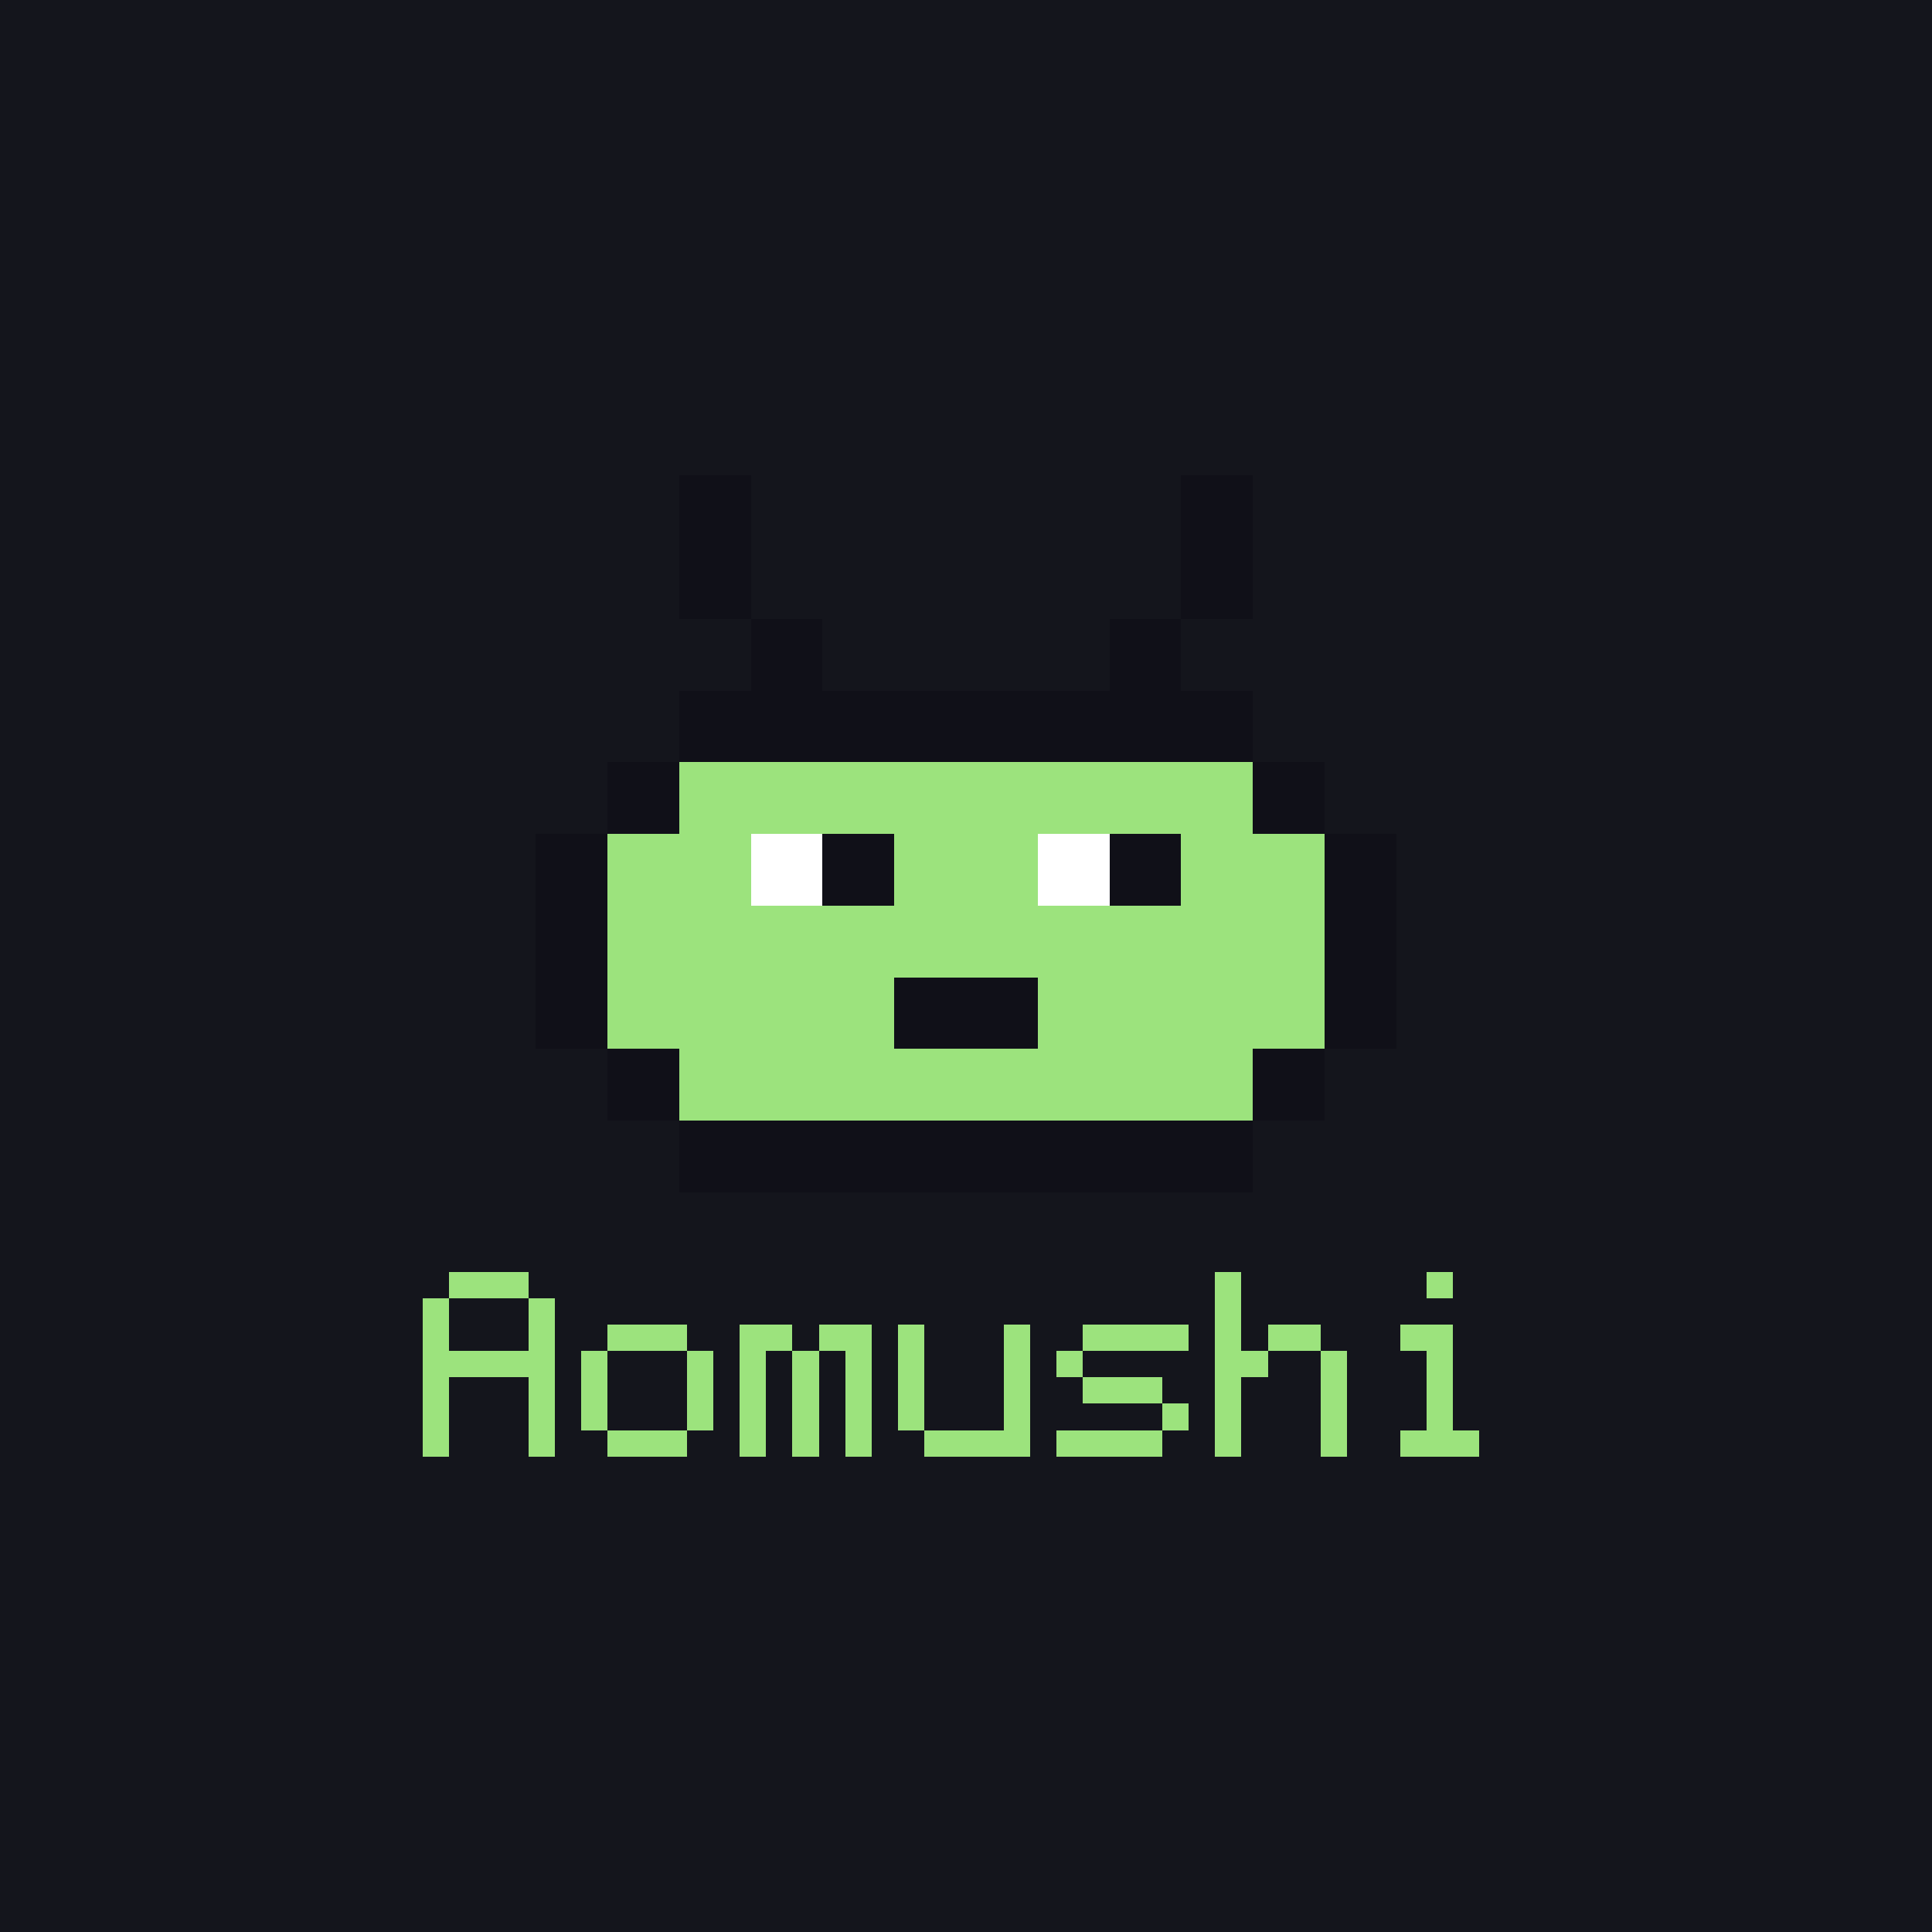
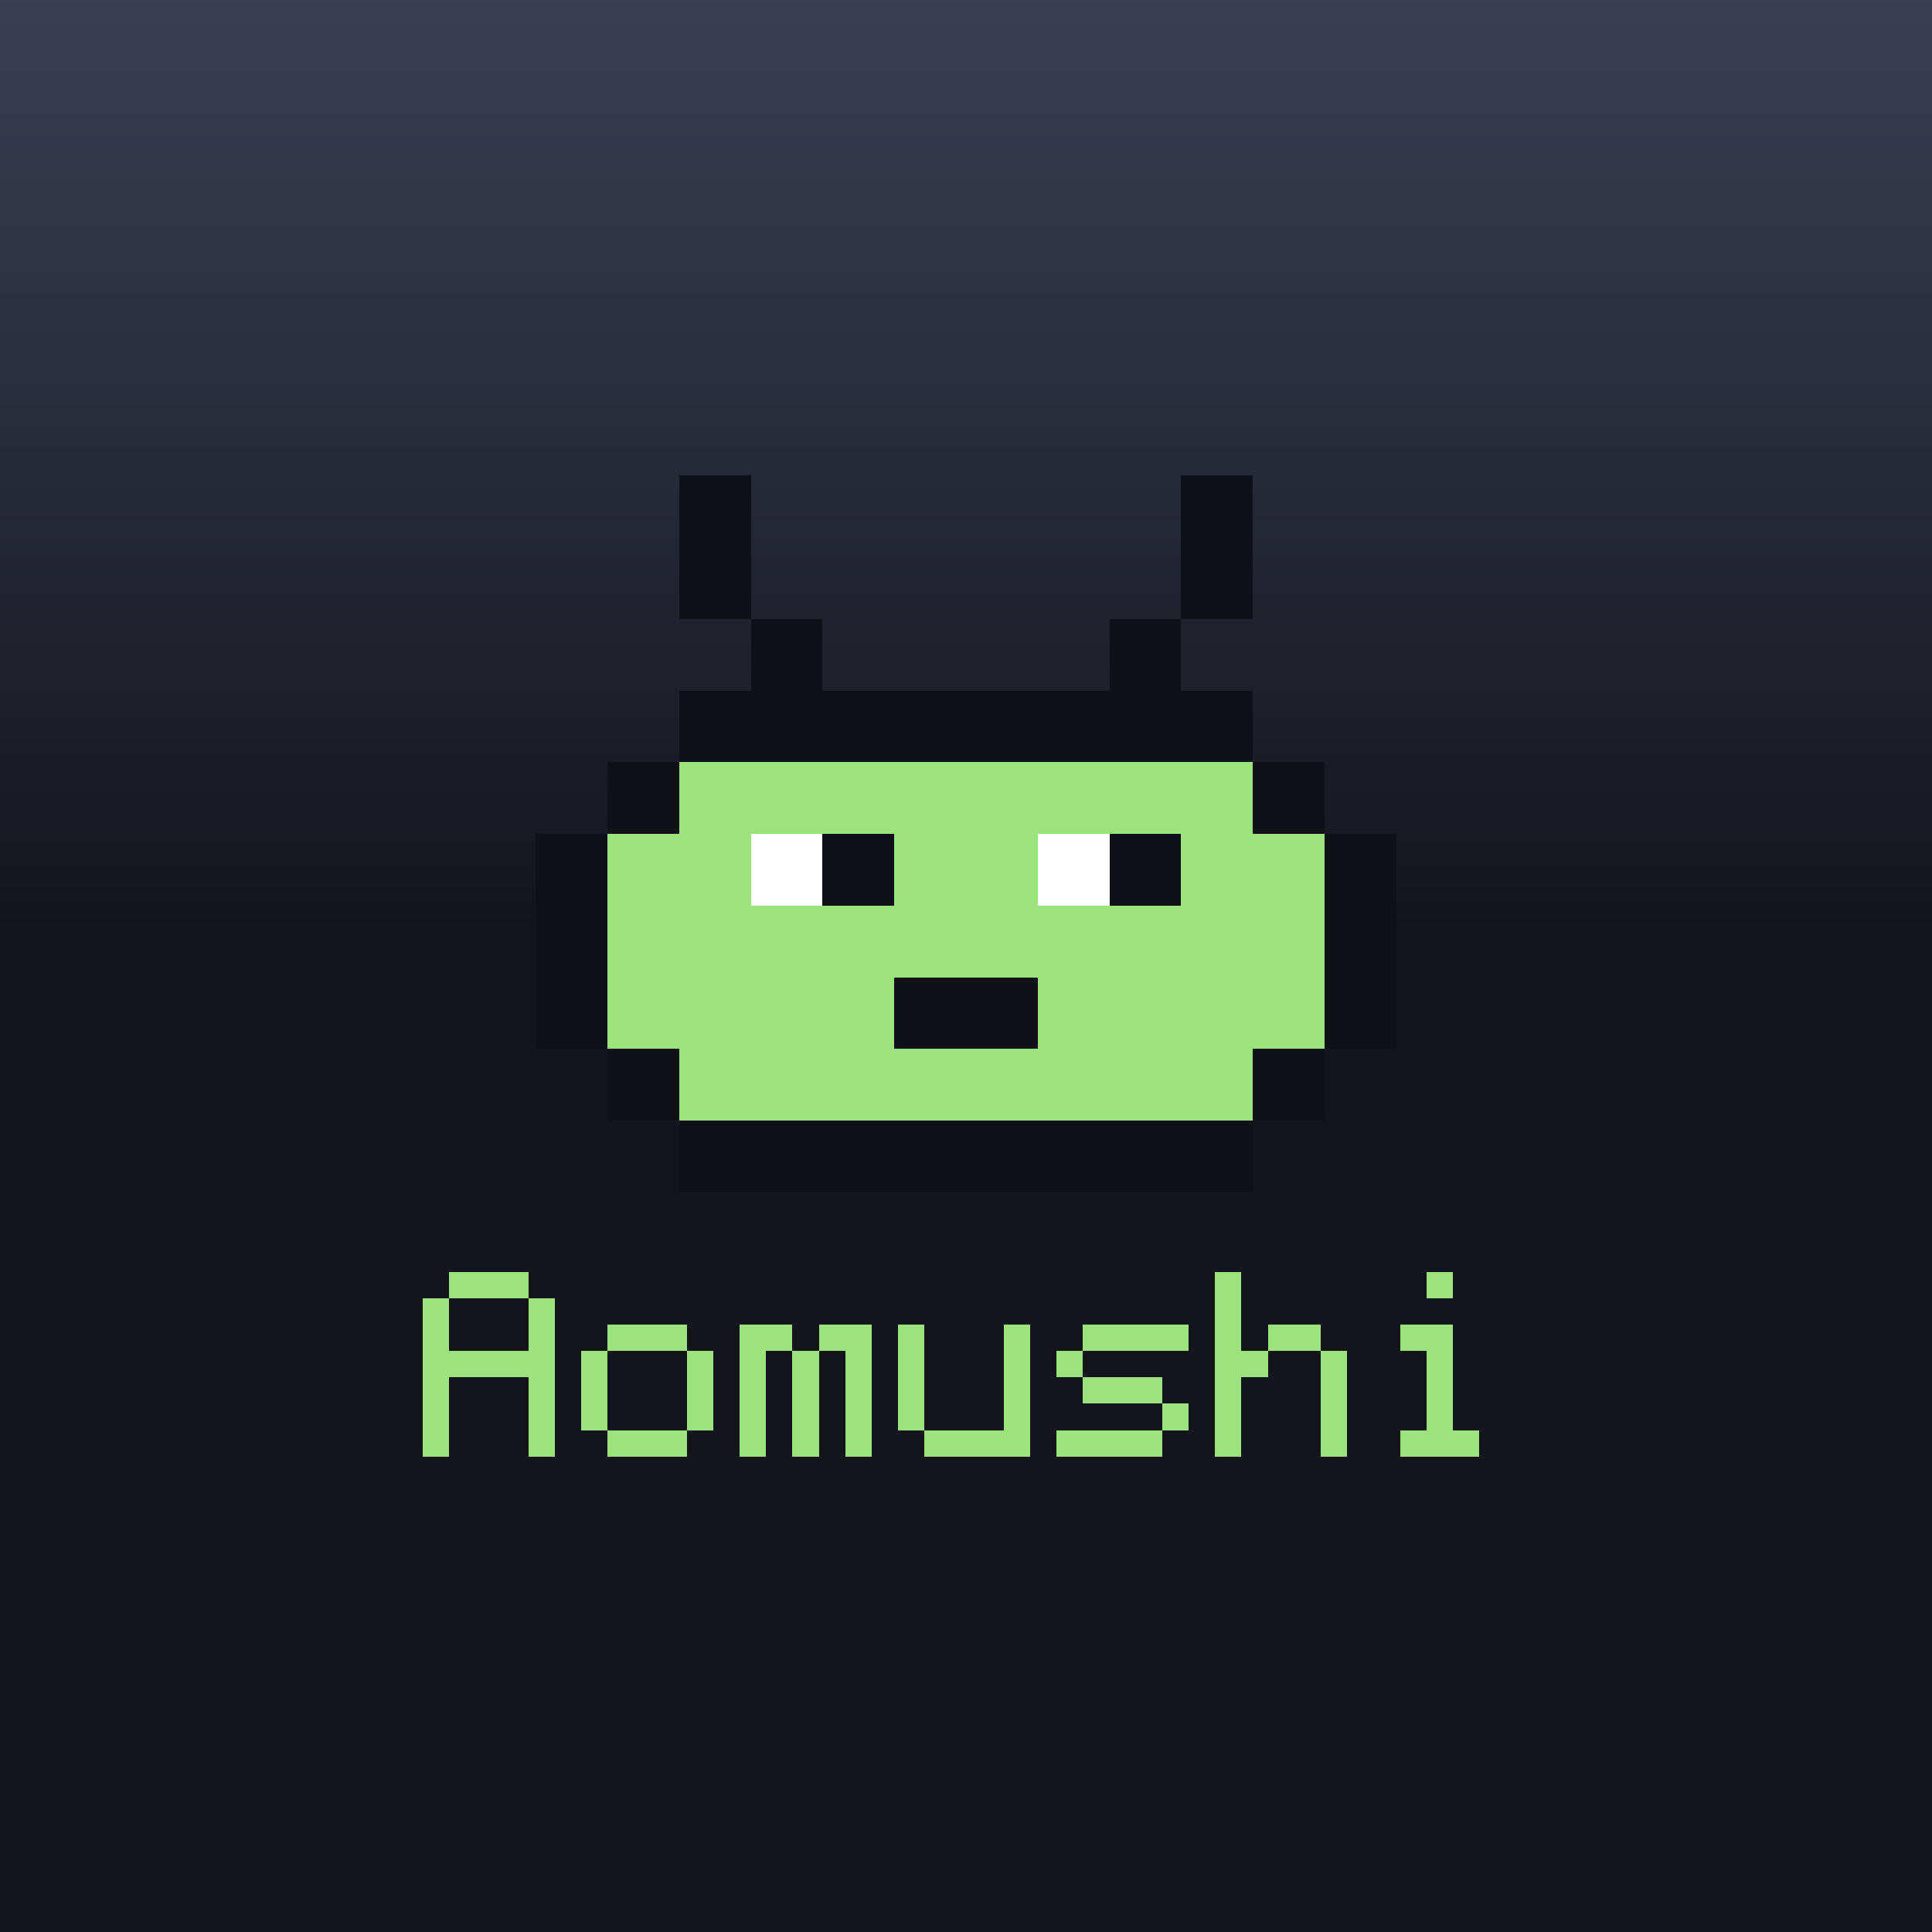
<svg xmlns="http://www.w3.org/2000/svg" width="512" height="512" viewBox="0 0 512 512" shape-rendering="crispEdges">
-   <rect x="0" y="0" width="512" height="512" fill="#14151c" />
+   <defs>
+     <linearGradient id="sky" x1="0" y1="0" x2="0" y2="1">
+       <stop offset="0" stop-color="#3a3f55" />
+       <stop offset="0.48" stop-color="#14151c" />
+     </linearGradient>
+   </defs>
+   <rect x="0" y="0" width="512" height="512" fill="url(#sky)" shape-rendering="auto" />
  <rect x="180" y="126" width="19" height="19" fill="#101018" />
  <rect x="313" y="126" width="19" height="19" fill="#101018" />
  <rect x="180" y="145" width="19" height="19" fill="#101018" />
  <rect x="313" y="145" width="19" height="19" fill="#101018" />
  <rect x="199" y="164" width="19" height="19" fill="#101018" />
  <rect x="294" y="164" width="19" height="19" fill="#101018" />
  <rect x="180" y="183" width="19" height="19" fill="#101018" />
  <rect x="199" y="183" width="19" height="19" fill="#101018" />
  <rect x="218" y="183" width="19" height="19" fill="#101018" />
  <rect x="237" y="183" width="19" height="19" fill="#101018" />
  <rect x="256" y="183" width="19" height="19" fill="#101018" />
  <rect x="275" y="183" width="19" height="19" fill="#101018" />
  <rect x="294" y="183" width="19" height="19" fill="#101018" />
  <rect x="313" y="183" width="19" height="19" fill="#101018" />
  <rect x="161" y="202" width="19" height="19" fill="#101018" />
  <rect x="180" y="202" width="19" height="19" fill="#9CE37D" />
  <rect x="199" y="202" width="19" height="19" fill="#9CE37D" />
  <rect x="218" y="202" width="19" height="19" fill="#9CE37D" />
  <rect x="237" y="202" width="19" height="19" fill="#9CE37D" />
  <rect x="256" y="202" width="19" height="19" fill="#9CE37D" />
  <rect x="275" y="202" width="19" height="19" fill="#9CE37D" />
  <rect x="294" y="202" width="19" height="19" fill="#9CE37D" />
  <rect x="313" y="202" width="19" height="19" fill="#9CE37D" />
  <rect x="332" y="202" width="19" height="19" fill="#101018" />
  <rect x="142" y="221" width="19" height="19" fill="#101018" />
  <rect x="161" y="221" width="19" height="19" fill="#9CE37D" />
  <rect x="180" y="221" width="19" height="19" fill="#9CE37D" />
  <rect x="199" y="221" width="19" height="19" fill="#ffffff" />
  <rect x="218" y="221" width="19" height="19" fill="#101018" />
  <rect x="237" y="221" width="19" height="19" fill="#9CE37D" />
  <rect x="256" y="221" width="19" height="19" fill="#9CE37D" />
  <rect x="275" y="221" width="19" height="19" fill="#ffffff" />
  <rect x="294" y="221" width="19" height="19" fill="#101018" />
  <rect x="313" y="221" width="19" height="19" fill="#9CE37D" />
  <rect x="332" y="221" width="19" height="19" fill="#9CE37D" />
  <rect x="351" y="221" width="19" height="19" fill="#101018" />
  <rect x="142" y="240" width="19" height="19" fill="#101018" />
  <rect x="161" y="240" width="19" height="19" fill="#9CE37D" />
  <rect x="180" y="240" width="19" height="19" fill="#9CE37D" />
  <rect x="199" y="240" width="19" height="19" fill="#9CE37D" />
  <rect x="218" y="240" width="19" height="19" fill="#9CE37D" />
  <rect x="237" y="240" width="19" height="19" fill="#9CE37D" />
  <rect x="256" y="240" width="19" height="19" fill="#9CE37D" />
  <rect x="275" y="240" width="19" height="19" fill="#9CE37D" />
  <rect x="294" y="240" width="19" height="19" fill="#9CE37D" />
  <rect x="313" y="240" width="19" height="19" fill="#9CE37D" />
  <rect x="332" y="240" width="19" height="19" fill="#9CE37D" />
  <rect x="351" y="240" width="19" height="19" fill="#101018" />
  <rect x="142" y="259" width="19" height="19" fill="#101018" />
  <rect x="161" y="259" width="19" height="19" fill="#9CE37D" />
  <rect x="180" y="259" width="19" height="19" fill="#9CE37D" />
  <rect x="199" y="259" width="19" height="19" fill="#9CE37D" />
  <rect x="218" y="259" width="19" height="19" fill="#9CE37D" />
  <rect x="237" y="259" width="19" height="19" fill="#101018" />
  <rect x="256" y="259" width="19" height="19" fill="#101018" />
  <rect x="275" y="259" width="19" height="19" fill="#9CE37D" />
  <rect x="294" y="259" width="19" height="19" fill="#9CE37D" />
  <rect x="313" y="259" width="19" height="19" fill="#9CE37D" />
  <rect x="332" y="259" width="19" height="19" fill="#9CE37D" />
  <rect x="351" y="259" width="19" height="19" fill="#101018" />
  <rect x="161" y="278" width="19" height="19" fill="#101018" />
  <rect x="180" y="278" width="19" height="19" fill="#9CE37D" />
  <rect x="199" y="278" width="19" height="19" fill="#9CE37D" />
  <rect x="218" y="278" width="19" height="19" fill="#9CE37D" />
  <rect x="237" y="278" width="19" height="19" fill="#9CE37D" />
  <rect x="256" y="278" width="19" height="19" fill="#9CE37D" />
  <rect x="275" y="278" width="19" height="19" fill="#9CE37D" />
  <rect x="294" y="278" width="19" height="19" fill="#9CE37D" />
  <rect x="313" y="278" width="19" height="19" fill="#9CE37D" />
  <rect x="332" y="278" width="19" height="19" fill="#101018" />
  <rect x="180" y="297" width="19" height="19" fill="#101018" />
  <rect x="199" y="297" width="19" height="19" fill="#101018" />
  <rect x="218" y="297" width="19" height="19" fill="#101018" />
  <rect x="237" y="297" width="19" height="19" fill="#101018" />
  <rect x="256" y="297" width="19" height="19" fill="#101018" />
  <rect x="275" y="297" width="19" height="19" fill="#101018" />
  <rect x="294" y="297" width="19" height="19" fill="#101018" />
  <rect x="313" y="297" width="19" height="19" fill="#101018" />
  <rect x="119" y="337" width="7" height="7" fill="#9CE37D" />
  <rect x="126" y="337" width="7" height="7" fill="#9CE37D" />
  <rect x="133" y="337" width="7" height="7" fill="#9CE37D" />
  <rect x="112" y="344" width="7" height="7" fill="#9CE37D" />
  <rect x="140" y="344" width="7" height="7" fill="#9CE37D" />
  <rect x="112" y="351" width="7" height="7" fill="#9CE37D" />
  <rect x="140" y="351" width="7" height="7" fill="#9CE37D" />
  <rect x="112" y="358" width="7" height="7" fill="#9CE37D" />
  <rect x="119" y="358" width="7" height="7" fill="#9CE37D" />
  <rect x="126" y="358" width="7" height="7" fill="#9CE37D" />
  <rect x="133" y="358" width="7" height="7" fill="#9CE37D" />
  <rect x="140" y="358" width="7" height="7" fill="#9CE37D" />
  <rect x="112" y="365" width="7" height="7" fill="#9CE37D" />
  <rect x="140" y="365" width="7" height="7" fill="#9CE37D" />
  <rect x="112" y="372" width="7" height="7" fill="#9CE37D" />
  <rect x="140" y="372" width="7" height="7" fill="#9CE37D" />
  <rect x="112" y="379" width="7" height="7" fill="#9CE37D" />
  <rect x="140" y="379" width="7" height="7" fill="#9CE37D" />
  <rect x="161" y="351" width="7" height="7" fill="#9CE37D" />
  <rect x="168" y="351" width="7" height="7" fill="#9CE37D" />
  <rect x="175" y="351" width="7" height="7" fill="#9CE37D" />
  <rect x="154" y="358" width="7" height="7" fill="#9CE37D" />
  <rect x="182" y="358" width="7" height="7" fill="#9CE37D" />
  <rect x="154" y="365" width="7" height="7" fill="#9CE37D" />
  <rect x="182" y="365" width="7" height="7" fill="#9CE37D" />
  <rect x="154" y="372" width="7" height="7" fill="#9CE37D" />
  <rect x="182" y="372" width="7" height="7" fill="#9CE37D" />
  <rect x="161" y="379" width="7" height="7" fill="#9CE37D" />
  <rect x="168" y="379" width="7" height="7" fill="#9CE37D" />
  <rect x="175" y="379" width="7" height="7" fill="#9CE37D" />
  <rect x="196" y="351" width="7" height="7" fill="#9CE37D" />
  <rect x="203" y="351" width="7" height="7" fill="#9CE37D" />
  <rect x="217" y="351" width="7" height="7" fill="#9CE37D" />
  <rect x="224" y="351" width="7" height="7" fill="#9CE37D" />
  <rect x="196" y="358" width="7" height="7" fill="#9CE37D" />
  <rect x="210" y="358" width="7" height="7" fill="#9CE37D" />
  <rect x="224" y="358" width="7" height="7" fill="#9CE37D" />
  <rect x="196" y="365" width="7" height="7" fill="#9CE37D" />
  <rect x="210" y="365" width="7" height="7" fill="#9CE37D" />
  <rect x="224" y="365" width="7" height="7" fill="#9CE37D" />
  <rect x="196" y="372" width="7" height="7" fill="#9CE37D" />
  <rect x="210" y="372" width="7" height="7" fill="#9CE37D" />
  <rect x="224" y="372" width="7" height="7" fill="#9CE37D" />
  <rect x="196" y="379" width="7" height="7" fill="#9CE37D" />
  <rect x="210" y="379" width="7" height="7" fill="#9CE37D" />
  <rect x="224" y="379" width="7" height="7" fill="#9CE37D" />
  <rect x="238" y="351" width="7" height="7" fill="#9CE37D" />
  <rect x="266" y="351" width="7" height="7" fill="#9CE37D" />
  <rect x="238" y="358" width="7" height="7" fill="#9CE37D" />
  <rect x="266" y="358" width="7" height="7" fill="#9CE37D" />
  <rect x="238" y="365" width="7" height="7" fill="#9CE37D" />
  <rect x="266" y="365" width="7" height="7" fill="#9CE37D" />
  <rect x="238" y="372" width="7" height="7" fill="#9CE37D" />
  <rect x="266" y="372" width="7" height="7" fill="#9CE37D" />
  <rect x="245" y="379" width="7" height="7" fill="#9CE37D" />
  <rect x="252" y="379" width="7" height="7" fill="#9CE37D" />
  <rect x="259" y="379" width="7" height="7" fill="#9CE37D" />
  <rect x="266" y="379" width="7" height="7" fill="#9CE37D" />
  <rect x="287" y="351" width="7" height="7" fill="#9CE37D" />
  <rect x="294" y="351" width="7" height="7" fill="#9CE37D" />
  <rect x="301" y="351" width="7" height="7" fill="#9CE37D" />
  <rect x="308" y="351" width="7" height="7" fill="#9CE37D" />
  <rect x="280" y="358" width="7" height="7" fill="#9CE37D" />
  <rect x="287" y="365" width="7" height="7" fill="#9CE37D" />
  <rect x="294" y="365" width="7" height="7" fill="#9CE37D" />
  <rect x="301" y="365" width="7" height="7" fill="#9CE37D" />
  <rect x="308" y="372" width="7" height="7" fill="#9CE37D" />
  <rect x="280" y="379" width="7" height="7" fill="#9CE37D" />
  <rect x="287" y="379" width="7" height="7" fill="#9CE37D" />
  <rect x="294" y="379" width="7" height="7" fill="#9CE37D" />
  <rect x="301" y="379" width="7" height="7" fill="#9CE37D" />
  <rect x="322" y="337" width="7" height="7" fill="#9CE37D" />
  <rect x="322" y="344" width="7" height="7" fill="#9CE37D" />
  <rect x="322" y="351" width="7" height="7" fill="#9CE37D" />
  <rect x="336" y="351" width="7" height="7" fill="#9CE37D" />
  <rect x="343" y="351" width="7" height="7" fill="#9CE37D" />
  <rect x="322" y="358" width="7" height="7" fill="#9CE37D" />
  <rect x="329" y="358" width="7" height="7" fill="#9CE37D" />
  <rect x="350" y="358" width="7" height="7" fill="#9CE37D" />
  <rect x="322" y="365" width="7" height="7" fill="#9CE37D" />
  <rect x="350" y="365" width="7" height="7" fill="#9CE37D" />
  <rect x="322" y="372" width="7" height="7" fill="#9CE37D" />
  <rect x="350" y="372" width="7" height="7" fill="#9CE37D" />
  <rect x="322" y="379" width="7" height="7" fill="#9CE37D" />
  <rect x="350" y="379" width="7" height="7" fill="#9CE37D" />
  <rect x="378" y="337" width="7" height="7" fill="#9CE37D" />
  <rect x="371" y="351" width="7" height="7" fill="#9CE37D" />
  <rect x="378" y="351" width="7" height="7" fill="#9CE37D" />
  <rect x="378" y="358" width="7" height="7" fill="#9CE37D" />
  <rect x="378" y="365" width="7" height="7" fill="#9CE37D" />
  <rect x="378" y="372" width="7" height="7" fill="#9CE37D" />
  <rect x="371" y="379" width="7" height="7" fill="#9CE37D" />
  <rect x="378" y="379" width="7" height="7" fill="#9CE37D" />
  <rect x="385" y="379" width="7" height="7" fill="#9CE37D" />
</svg>
